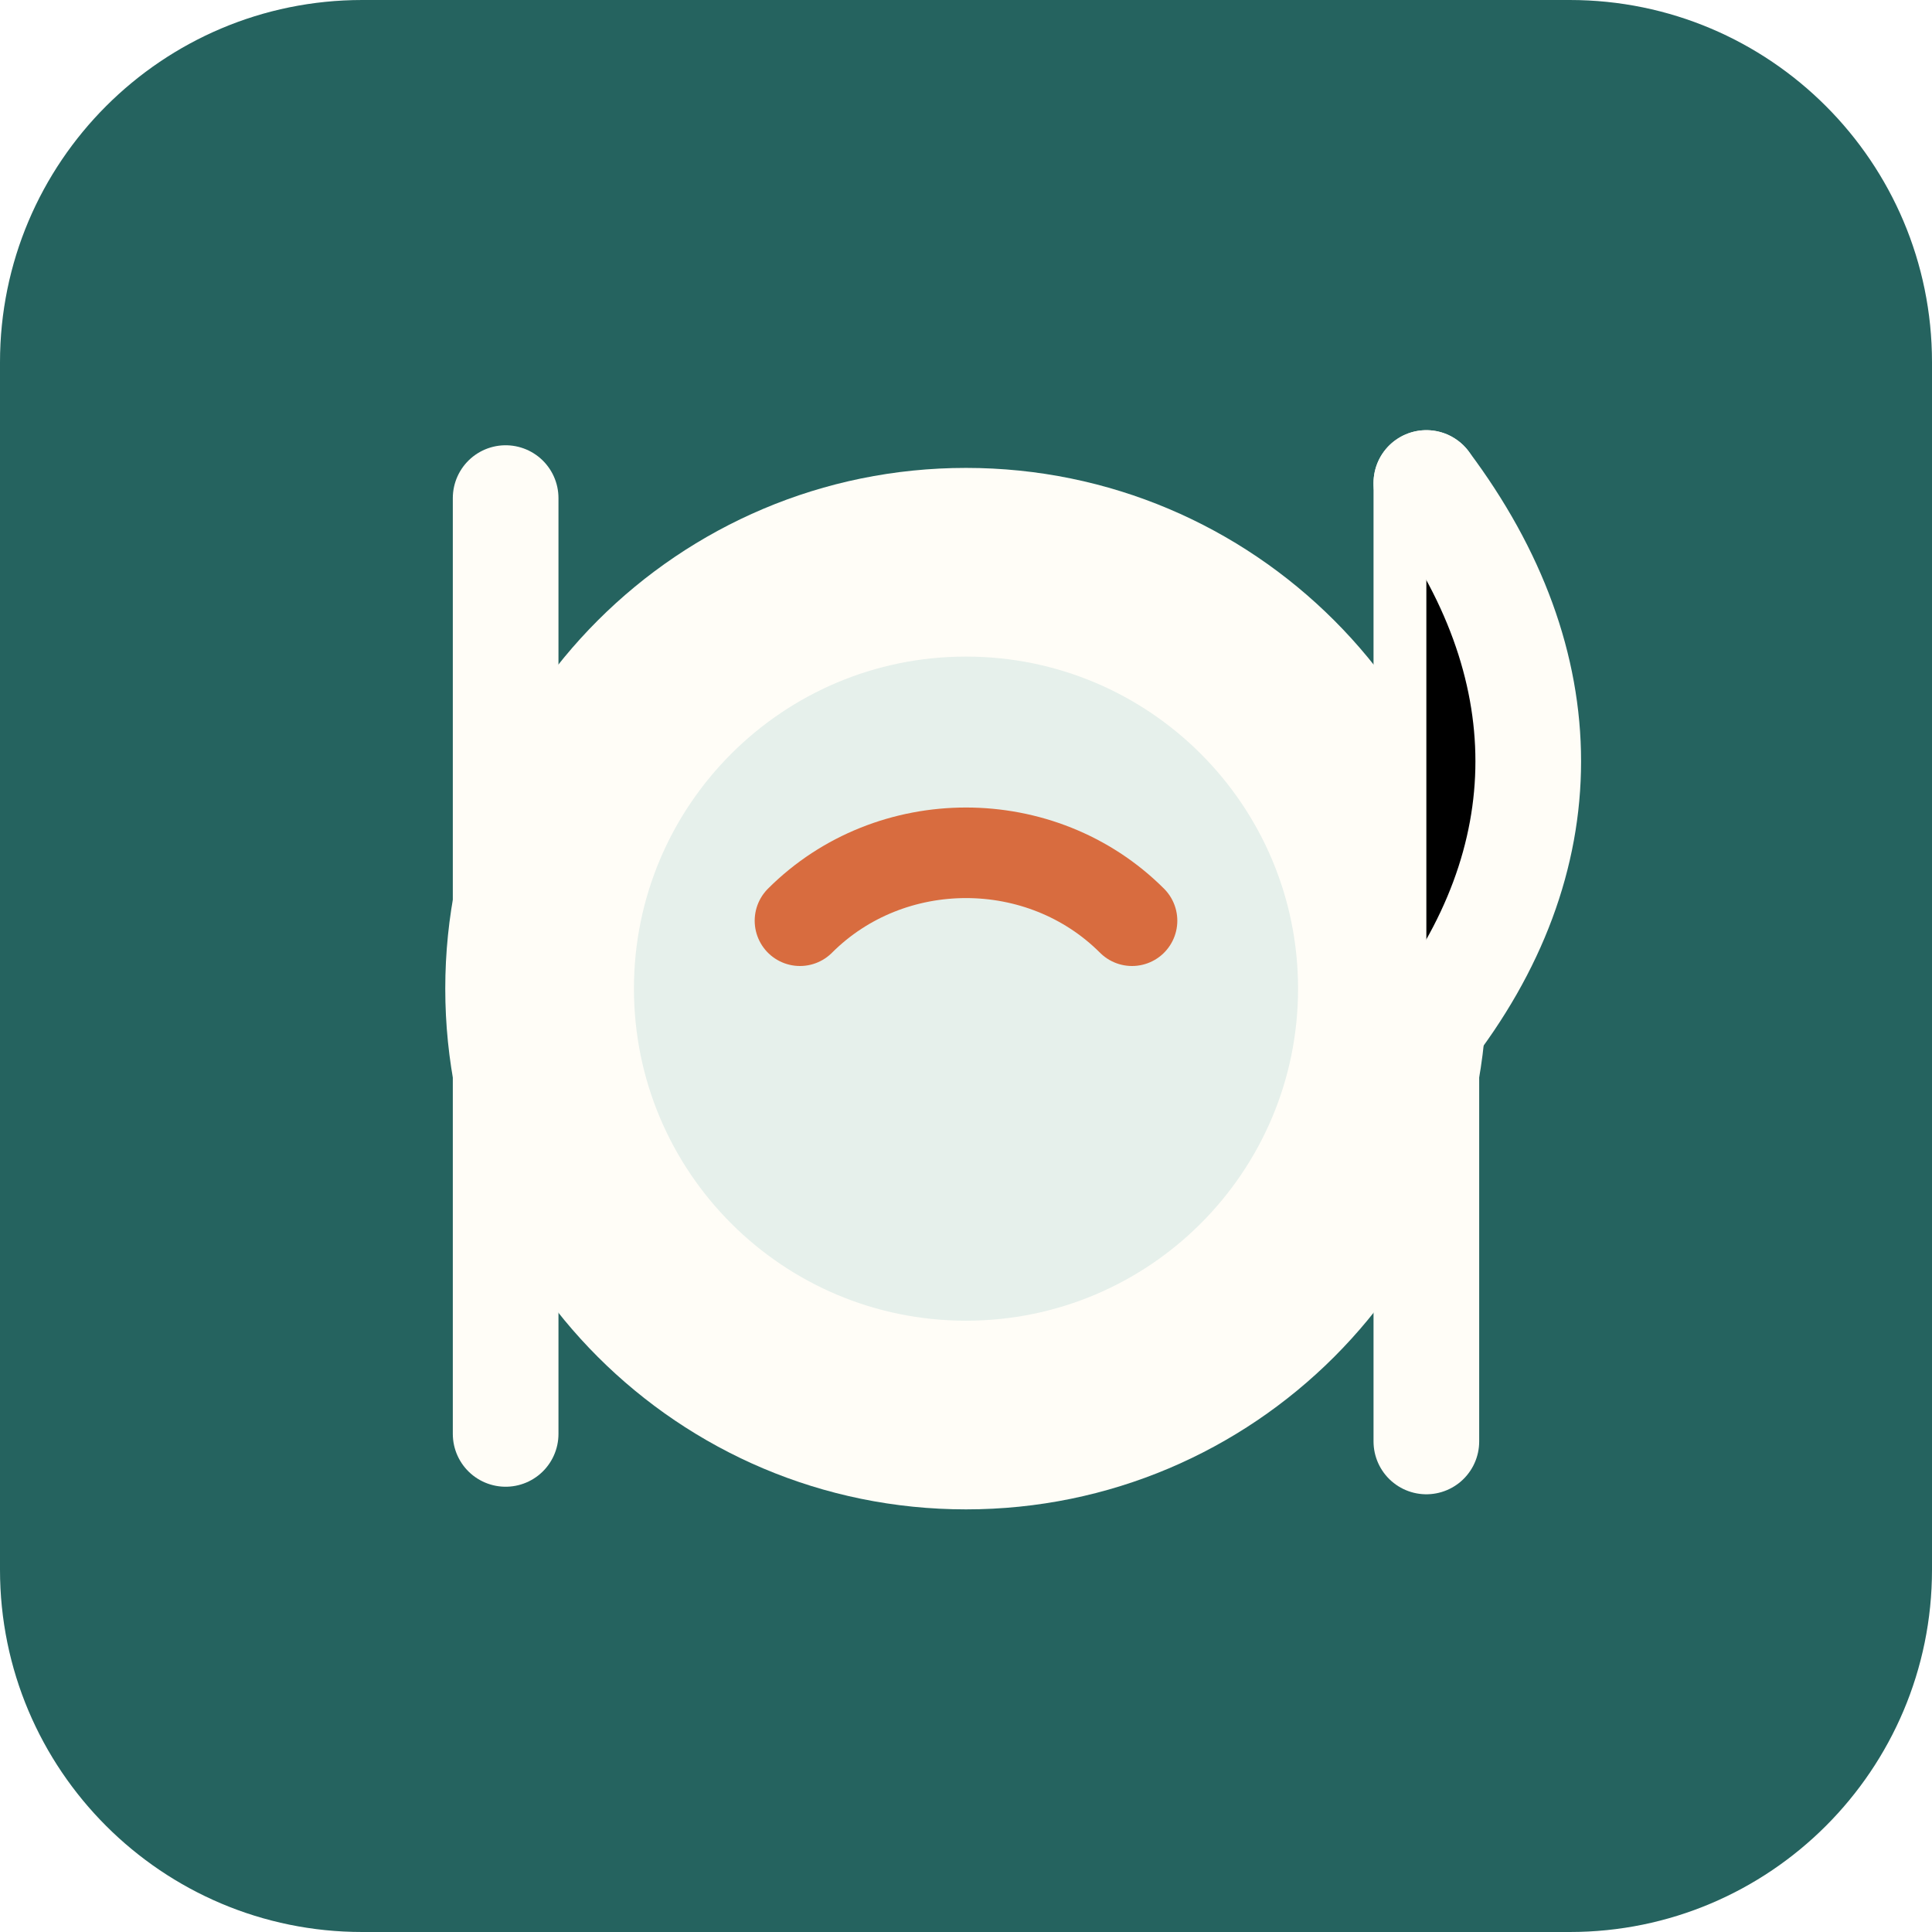
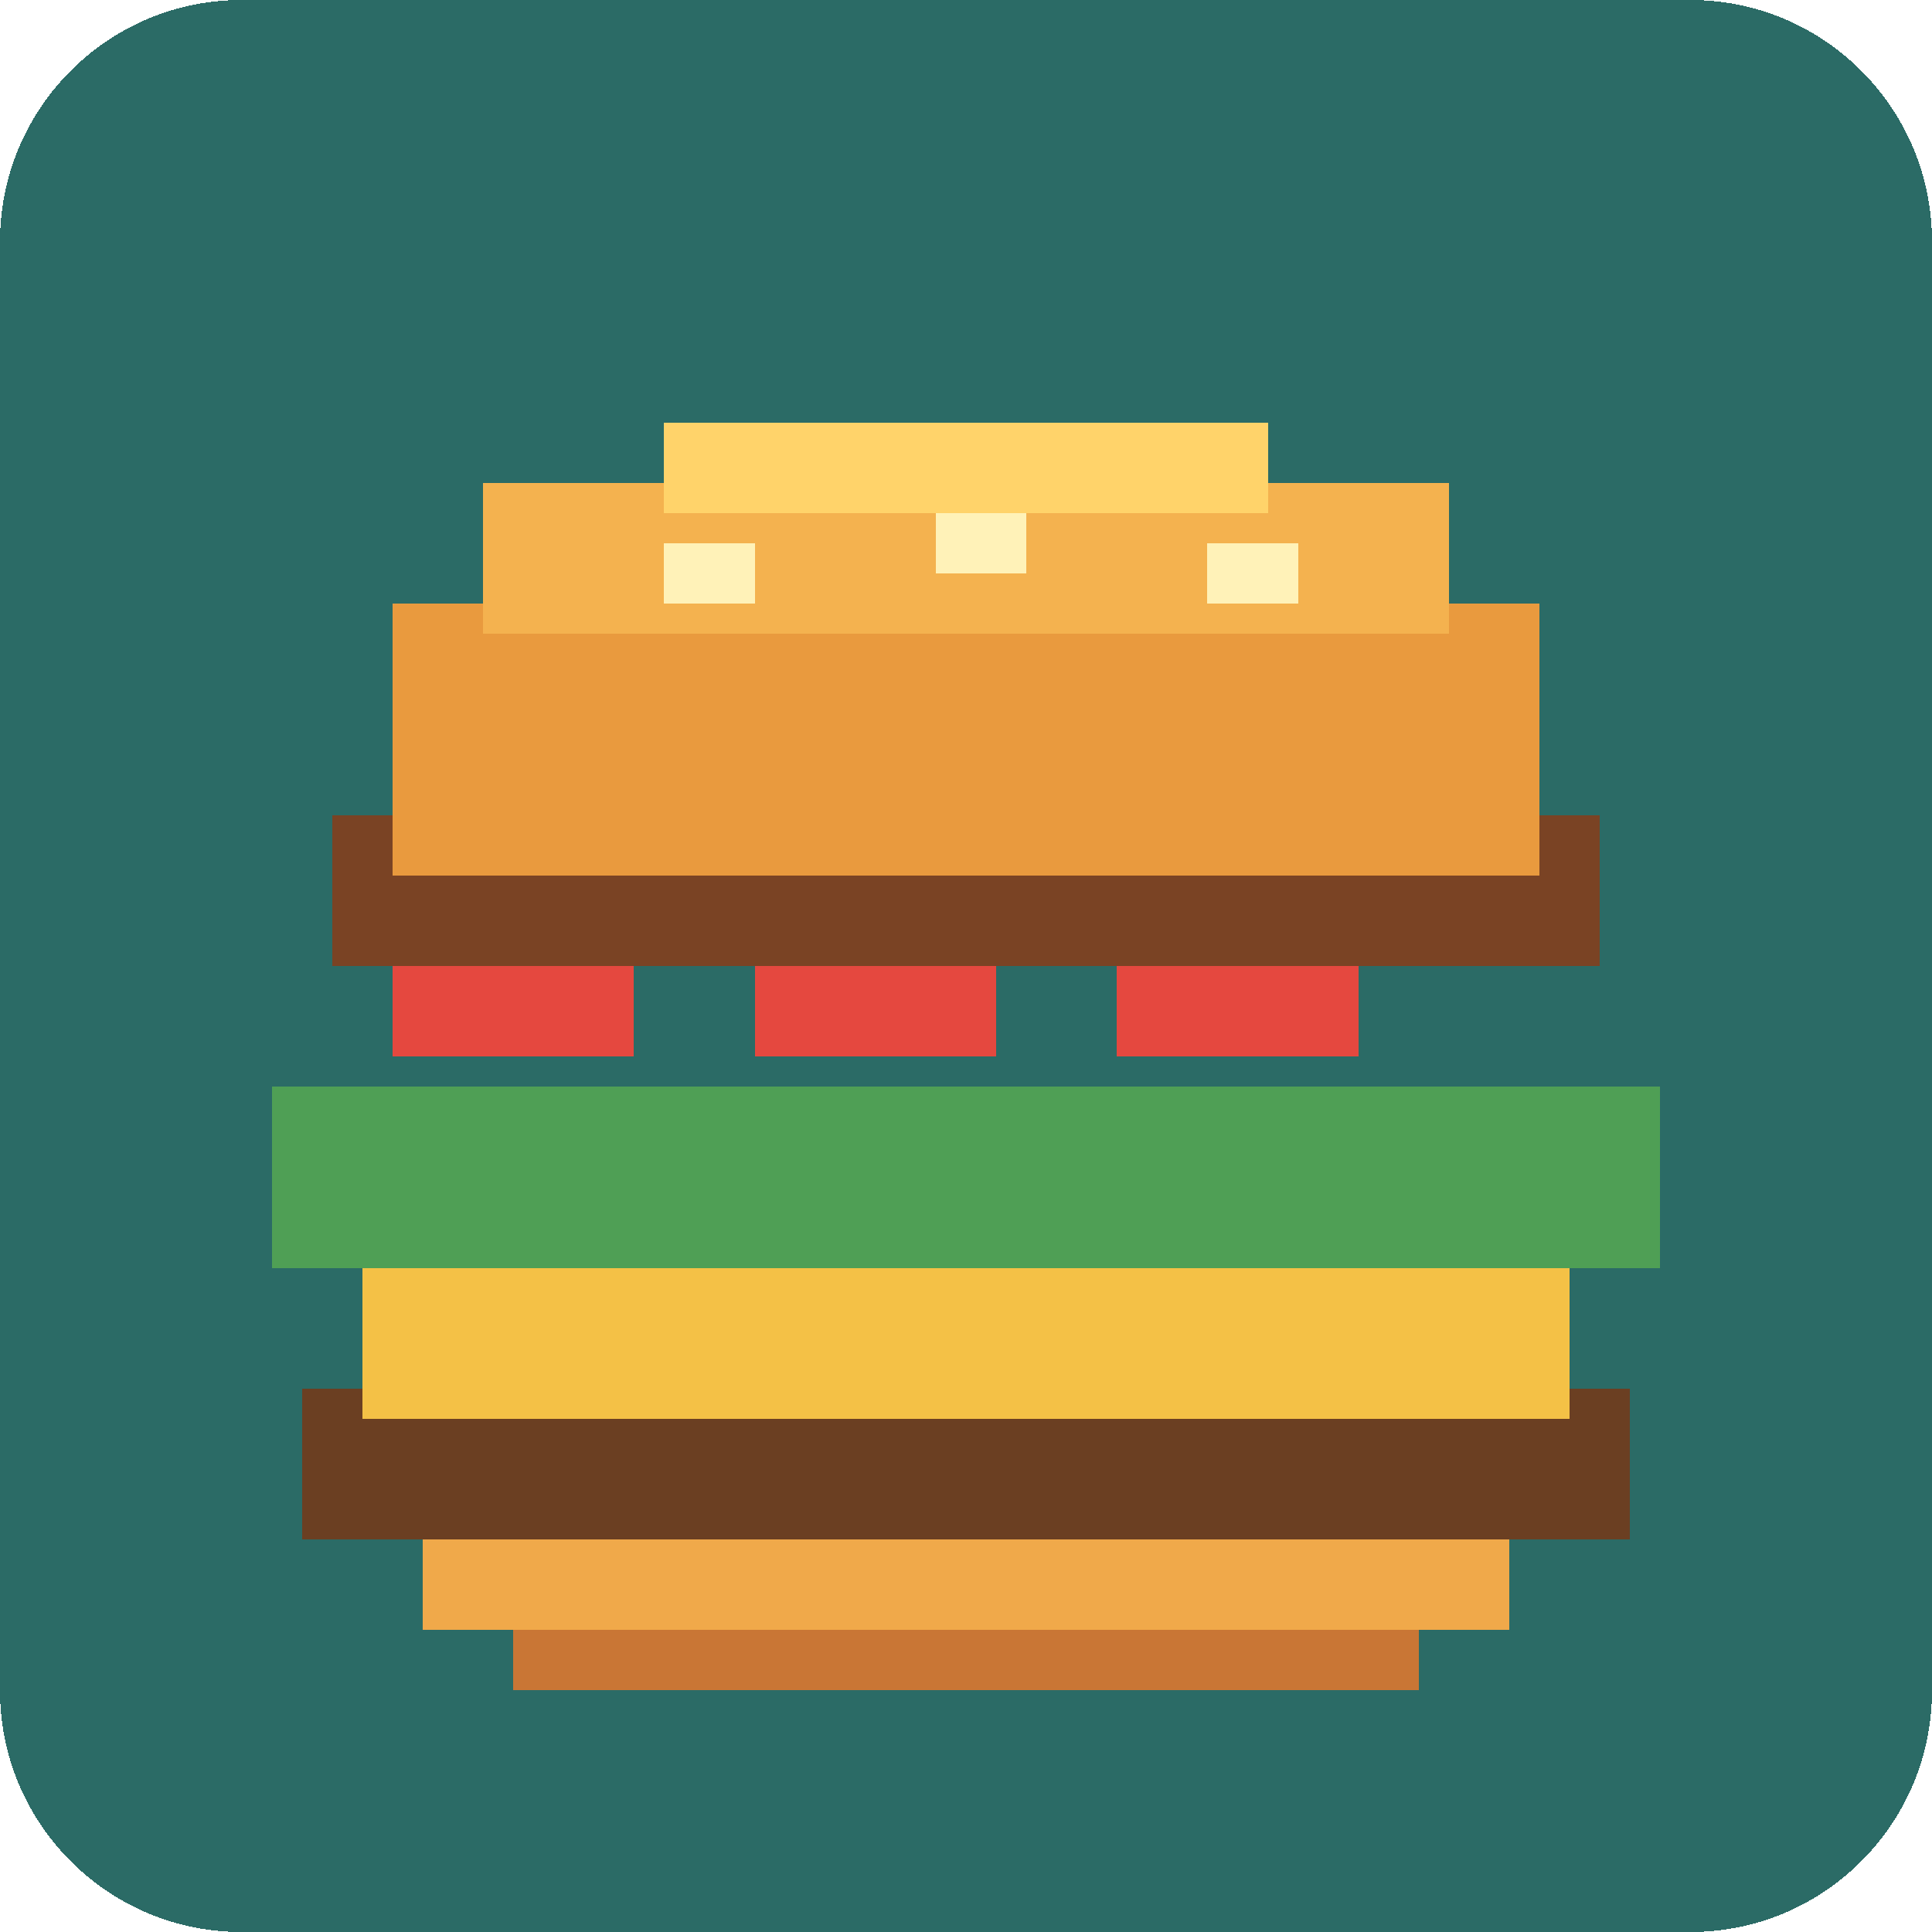
- <svg xmlns="http://www.w3.org/2000/svg" viewBox="0 0 512 512">
-   <rect width="512" height="512" rx="96" fill="#25635f" />
-   <circle cx="256" cy="262" r="138" fill="#fffdf7" />
-   <circle cx="256" cy="262" r="88" fill="#e6f0eb" />
-   <path d="M134 132v248" stroke="#fffdf7" stroke-width="28" stroke-linecap="round" />
-   <path d="M378 128v254" stroke="#fffdf7" stroke-width="28" stroke-linecap="round" />
-   <path d="M378 128c36 48 36 100 0 146" stroke="#fffdf7" stroke-width="28" stroke-linecap="round" />
-   <path d="M212 244c24-24 64-24 88 0" fill="none" stroke="#d86c3f" stroke-width="24" stroke-linecap="round" />
+ <svg xmlns="http://www.w3.org/2000/svg" viewBox="0 0 512 512" shape-rendering="crispEdges">
+   <rect width="512" height="512" rx="64" fill="#2b6b66" />
+   <rect x="80" y="368" width="352" height="40" fill="#6b3f22" />
+   <rect x="96" y="328" width="320" height="48" fill="#f4c146" />
+   <rect x="72" y="288" width="368" height="48" fill="#4f9f55" />
+   <rect x="104" y="248" width="64" height="32" fill="#e5483f" />
+   <rect x="200" y="248" width="64" height="32" fill="#e5483f" />
+   <rect x="296" y="248" width="64" height="32" fill="#e5483f" />
+   <rect x="88" y="216" width="336" height="40" fill="#7a4324" />
+   <rect x="104" y="160" width="304" height="72" fill="#e99a3e" />
+   <rect x="128" y="128" width="256" height="40" fill="#f4b24f" />
+   <rect x="176" y="112" width="160" height="24" fill="#ffd36a" />
+   <rect x="176" y="144" width="24" height="16" fill="#fff2b8" />
+   <rect x="248" y="136" width="24" height="16" fill="#fff2b8" />
+   <rect x="320" y="144" width="24" height="16" fill="#fff2b8" />
+   <rect x="112" y="408" width="288" height="24" fill="#f0a94a" />
+   <rect x="136" y="432" width="240" height="16" fill="#c97635" />
</svg>
